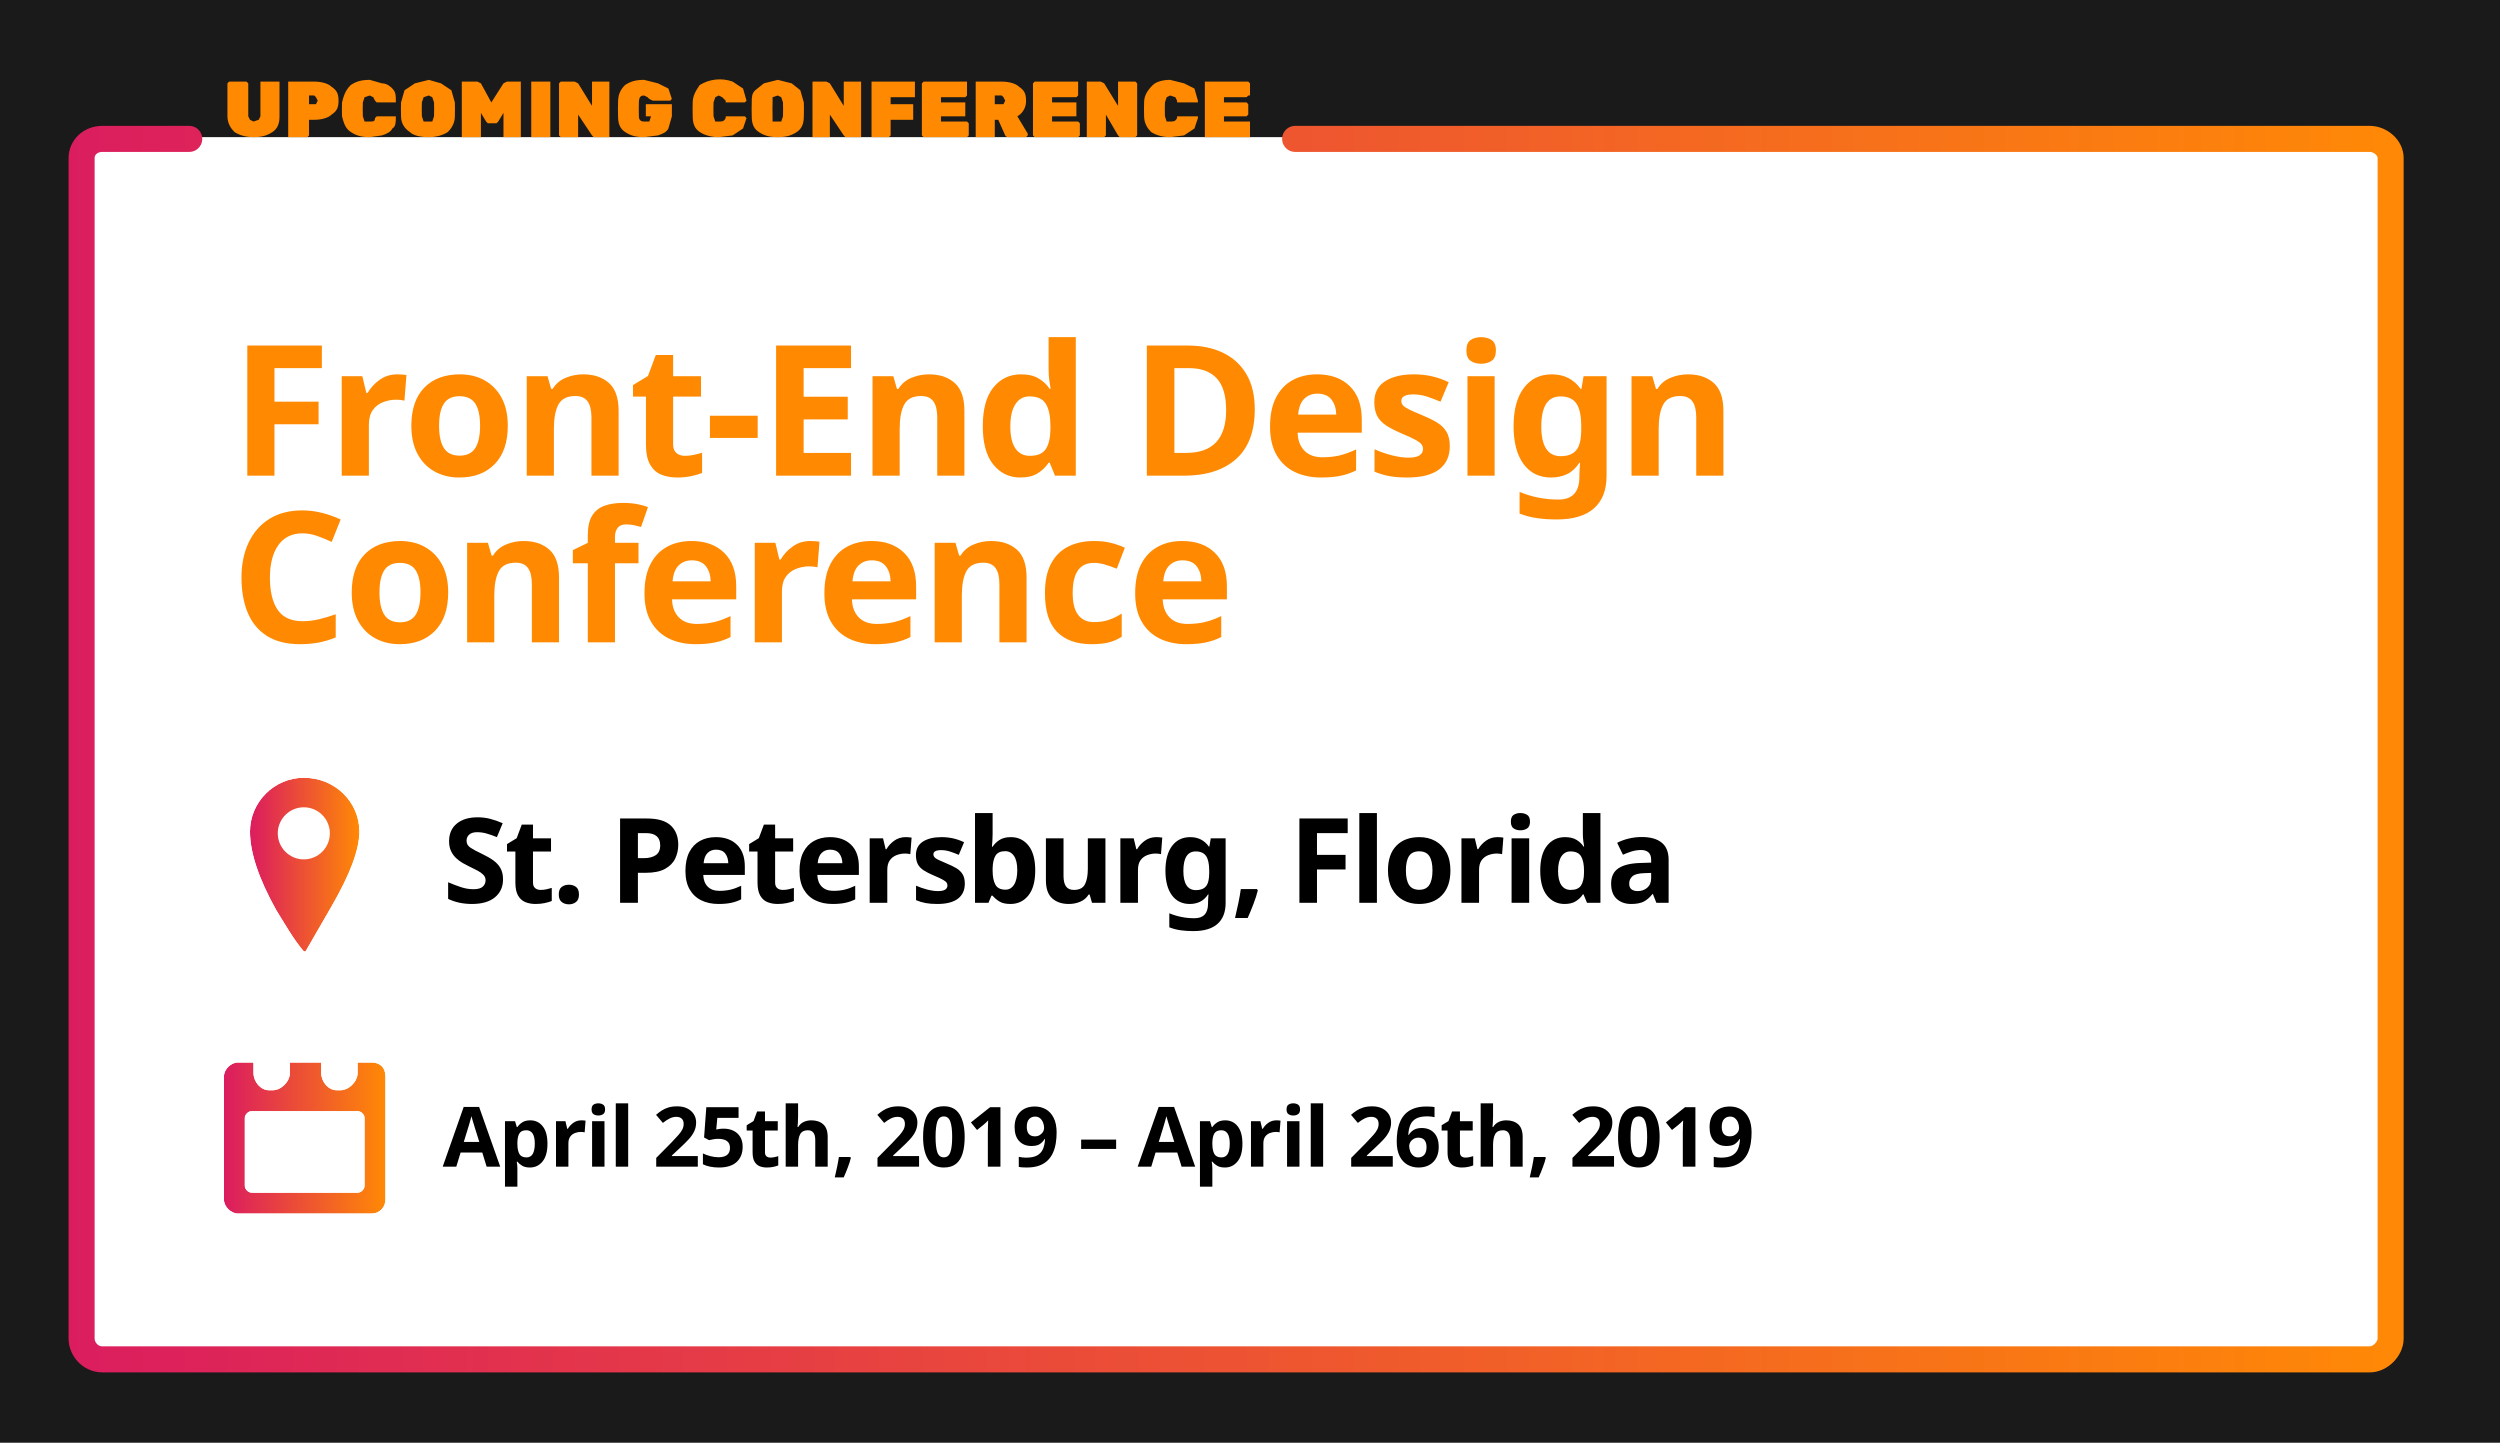
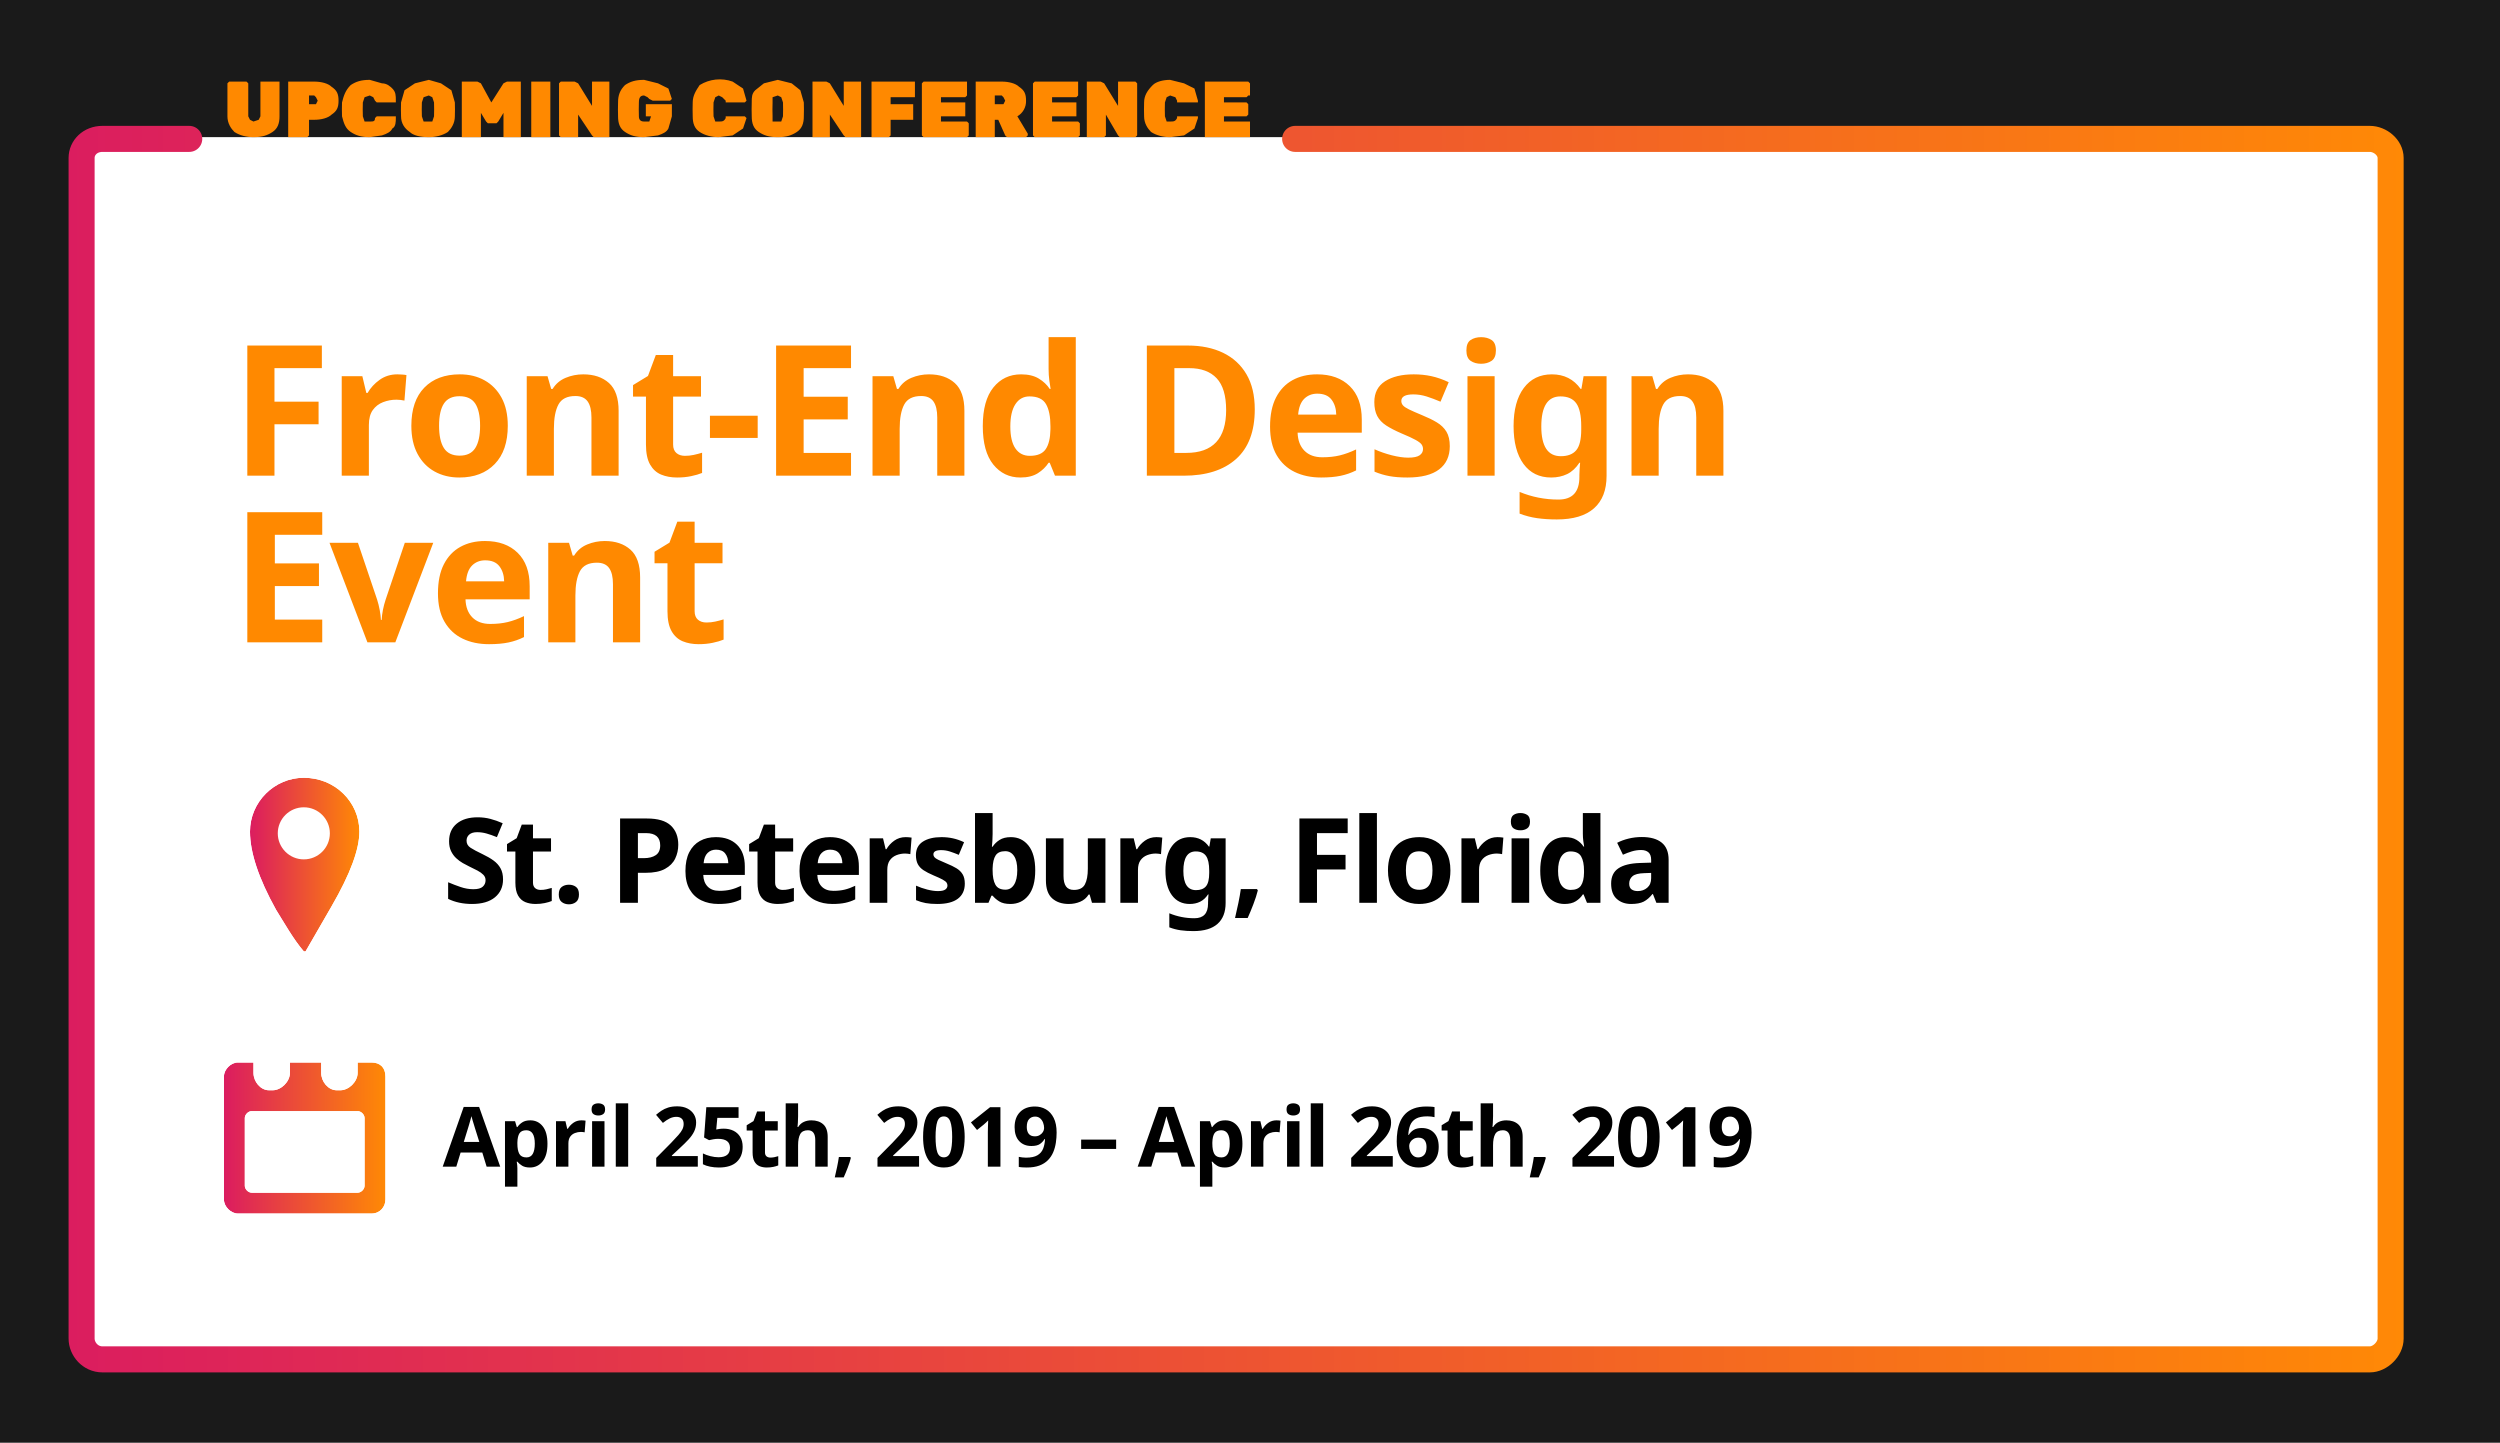
<svg xmlns="http://www.w3.org/2000/svg" xmlns:xlink="http://www.w3.org/1999/xlink" width="1440" height="831" version="1">
  <defs>
    <linearGradient x1="0%" y1="50%" y2="50%" id="a">
      <stop stop-color="#DB1D5F" offset="0%" />
      <stop stop-color="#FF8906" offset="100%" />
    </linearGradient>
    <path d="M32 0C15 0 1 14 1 31c0 12 5 27 15 45 5 8 10 17 16 24h1l15-26c11-19 16-33 16-43C64 14 50 0 32 0zm0 47z" id="b" />
    <linearGradient x1="0%" y1="50%" y2="50%" id="c">
      <stop stop-color="#DB1C60" offset="0%" />
      <stop stop-color="#FF8905" offset="100%" />
    </linearGradient>
    <path d="M77 1v6c0 5-5 10-10 10h-2c-5 0-9-5-9-10V1H38v6c0 5-5 10-10 10h-2c-5 0-9-5-9-10V1H8C4 1 0 5 0 9v71c0 4 4 8 8 8h77c5 0 8-4 8-8V9c0-5-3-8-8-8h-8zM12 72V33c0-2 2-4 4-4h61c2 0 4 2 4 4v39c0 2-2 4-4 4H16c-2 0-4-2-4-4z" id="e" />
    <linearGradient x1="0%" y1="50%" y2="50%" id="f">
      <stop stop-color="#DB1C60" offset="0%" />
      <stop stop-color="#FF8905" offset="100%" />
    </linearGradient>
  </defs>
  <g fill="none" fill-rule="evenodd">
    <path fill="#1A1A1A" d="M0 0h1440v831H0z" />
    <rect fill="#FFF" x="46" y="79" width="1331" height="704" rx="11" />
    <path d="M746 80h619c6 0 12 5 12 11v680c0 6-6 12-12 12H59c-7 0-12-6-12-12V91c0-6 5-11 12-11h50" fill="#FFF" />
    <path d="M700 1h619c6 0 12 5 12 11v680c0 6-6 12-12 12H13c-7 0-12-6-12-12V12C1 6 6 1 13 1h50" stroke="url(#a)" stroke-width="15" stroke-linecap="round" stroke-linejoin="round" transform="translate(46 79)" />
    <path d="M146 79c-4 0-8-1-11-3-2-2-4-5-4-9V48l1-1h10l1 1v19l1 2 2 1 3-1 1-2V48v-1h11v20c0 4-1 7-4 9s-6 3-11 3zm21 0h-1V48v-1h15c4 0 8 1 10 3 3 2 4 4 4 8s-1 6-4 8c-2 2-6 3-10 3h-3v9l-1 1h-10zm14-19h1l1-2-1-2-1-1h-3v5h3zm32 19c-5 0-8-1-11-3s-4-5-5-9a124 124 0 0 1 0-8c1-4 2-7 5-10 3-2 6-3 11-3l7 2c3 0 5 2 6 3 2 2 2 4 2 7v1h-11l-1-1-1-2-2-1-3 1-1 3a114 114 0 0 0 0 8l1 3h3c2 0 3 0 3-2l1-1h11v1c0 2 0 5-2 6-1 2-3 3-6 4l-7 1zm34 0c-5 0-9-1-11-3-3-2-5-5-5-9a122 122 0 0 1 0-8l2-7 6-4 8-2 7 2 6 4 2 7a121 121 0 0 1 0 8c0 4-2 7-4 9-3 2-7 3-11 3zm0-9h2l1-3a127 127 0 0 0 0-8l-1-3-2-1-3 1-1 3a114 114 0 0 0 0 8l1 3h3zm20 9h-1V48v-1h9l2 1 6 11 7-11 2-1h8v32h-9-1V65l-3 5-1 1h-5l-1-1-3-5v14h-10zm40 0h-1V48v-1h11v32h-10zm17 0h-1l-1-1V48l1-1h8l2 1 8 13V48v-1h10v32h-9l-1-1-8-12v13h-9zm47 0c-5 0-8-1-11-3s-4-5-4-9a126 126 0 0 1 0-8c0-4 1-7 4-10 3-2 6-3 11-3l8 2 6 3 2 6-1 1h-10l-2-1-1-1-2-1c-2 0-3 1-3 4a116 116 0 0 0 0 8c0 2 1 3 3 3h3l1-3h-2-1v-6-1h15v7l-2 7c-1 2-3 3-6 4l-8 1zm43 0c-4 0-8-1-11-3s-4-5-4-9a124 124 0 0 1 0-8c0-4 2-7 4-10a22 22 0 0 1 19-2l6 4 2 7-1 1h-10-1v-1l-2-2-2-1-2 1-1 3a114 114 0 0 0 0 8l1 3h2c2 0 3 0 4-2v-1h11l1 1-2 6-6 4-8 1zm34 0c-5 0-8-1-11-3s-4-5-4-9a122 122 0 0 1 0-8c0-3 0-5 2-7l5-4 8-2 8 2 5 4 2 7a121 121 0 0 1 0 8c0 4-1 7-4 9s-6 3-11 3zm0-9h2l1-3a127 127 0 0 0 0-8l-1-3-2-1-3 1v3a114 114 0 0 0 0 8v3h3zm21 9h-1V48v-1h8l2 1 8 13V48v-1h10v32h-9l-1-1-8-12v13h-9zm34 0h-1V48v-1h25v9h-14v4h13v9h-13v9l-1 1h-9zm30 0h-1l-1-1V48l1-1h25v8l-1 1h-14v3h14v8h-14v3h15l1 1v7l-1 1h-24zm30 0h-1V48v-1h15c4 0 8 1 10 3 3 2 4 4 4 8a10 10 0 0 1-5 9l6 10v1l-1 1h-10a2 2 0 0 1-2-1l-4-9h-2v10h-10zm14-19h1l1-2-1-2-1-1h-4v5h4zm19 19l-1-1V48l1-1h25v8l-1 1h-14v3h14v8h-14v3h15l1 1v7l-1 1h-25zm31 0h-1V48v-1h8l2 1 8 13V48v-1h10l1 1v30l-1 1h-8-1l-1-1-7-12v12l-1 1h-9zm47 0c-4 0-8-1-11-3-2-2-4-5-4-9a124 124 0 0 1 0-8c0-4 2-7 5-10 2-2 6-3 10-3l8 2 6 3 2 7v1h-12v-1l-1-2-3-1-2 1-1 3a114 114 0 0 0 0 8l1 3h2c2 0 3 0 4-2v-1h12v1l-2 6-6 4-8 1zm21 0h-1V48v-1h25l1 1v7h-1l-1 1h-13v3h13l1 1v6l-1 1h-13v3h15v9h-25z" fill="#FF8900" />
    <g transform="translate(143 448)">
      <mask id="d" fill="#fff">
        <use xlink:href="#b" />
      </mask>
      <path d="M32 0C15 0 1 14 1 31c0 12 5 27 15 45 5 8 10 17 16 24h1l15-26c11-19 16-33 16-43C64 14 50 0 32 0zm0 47z" fill="url(#c)" mask="url(#d)" />
    </g>
    <g transform="translate(129 611)">
      <mask id="g" fill="#fff">
        <use xlink:href="#e" />
      </mask>
      <path d="M77 1v6c0 5-5 10-10 10h-2c-5 0-9-5-9-10V1H38v6c0 5-5 10-10 10h-2c-5 0-9-5-9-10V1H8C4 1 0 5 0 9v71c0 4 4 8 8 8h77c5 0 8-4 8-8V9c0-5-3-8-8-8h-8zM12 72V33c0-2 2-4 4-4h61c2 0 4 2 4 4v39c0 2-2 4-4 4H16c-2 0-4-2-4-4z" fill="url(#f)" mask="url(#g)" />
    </g>
    <circle fill="#FFF" cx="175" cy="480" r="15" />
    <text font-family="Rubik-Bold, Rubik" font-size="105" font-weight="bold" letter-spacing="-2" fill="#FF8900">
      <tspan x="133" y="274">Front-End Design </tspan>
-       <tspan x="133" y="370">Conference</tspan>
+       <tspan x="133" y="370">Event</tspan>
    </text>
    <text font-family="Rubik-Bold, Rubik" font-size="68" font-weight="bold" letter-spacing="-2" fill="#000">
      <tspan x="255" y="520">St. Petersburg, Florida</tspan>
    </text>
    <text font-family="Rubik-Bold, Rubik" font-size="48" font-weight="bold" letter-spacing="-1" fill="#000">
      <tspan x="255" y="672">April 25th, 2019 – April 26th, 2019</tspan>
    </text>
  </g>
</svg>
